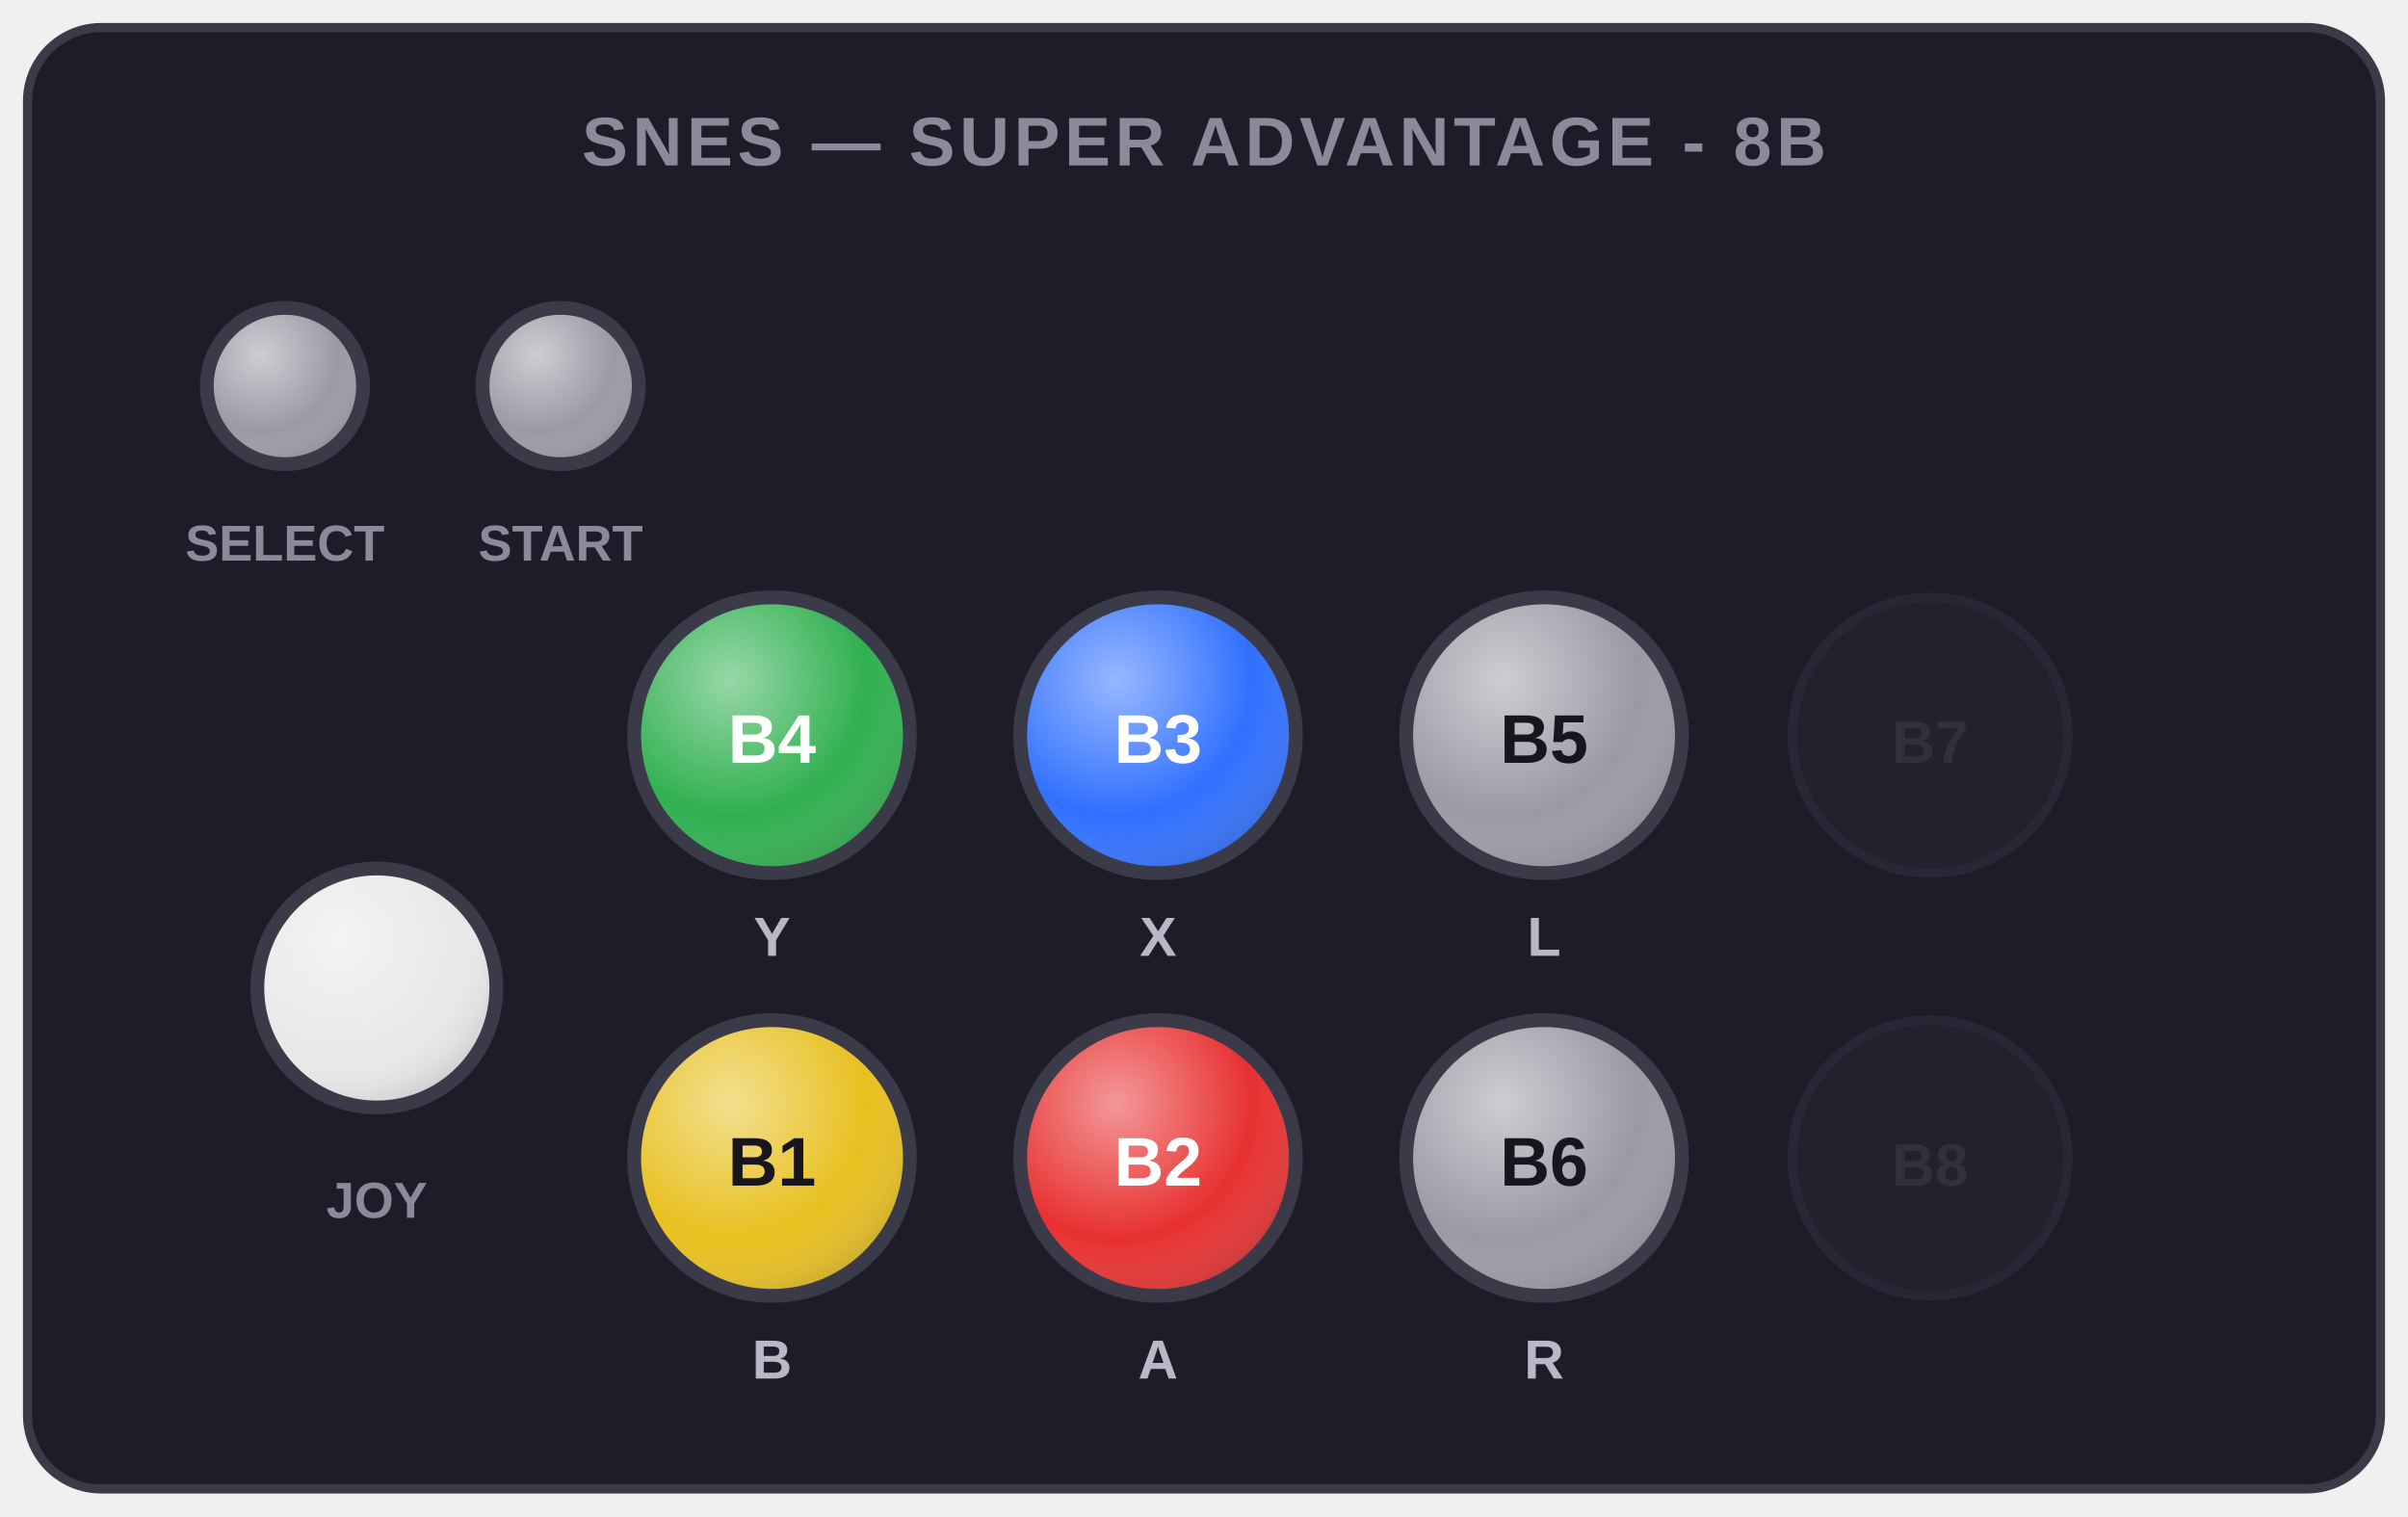
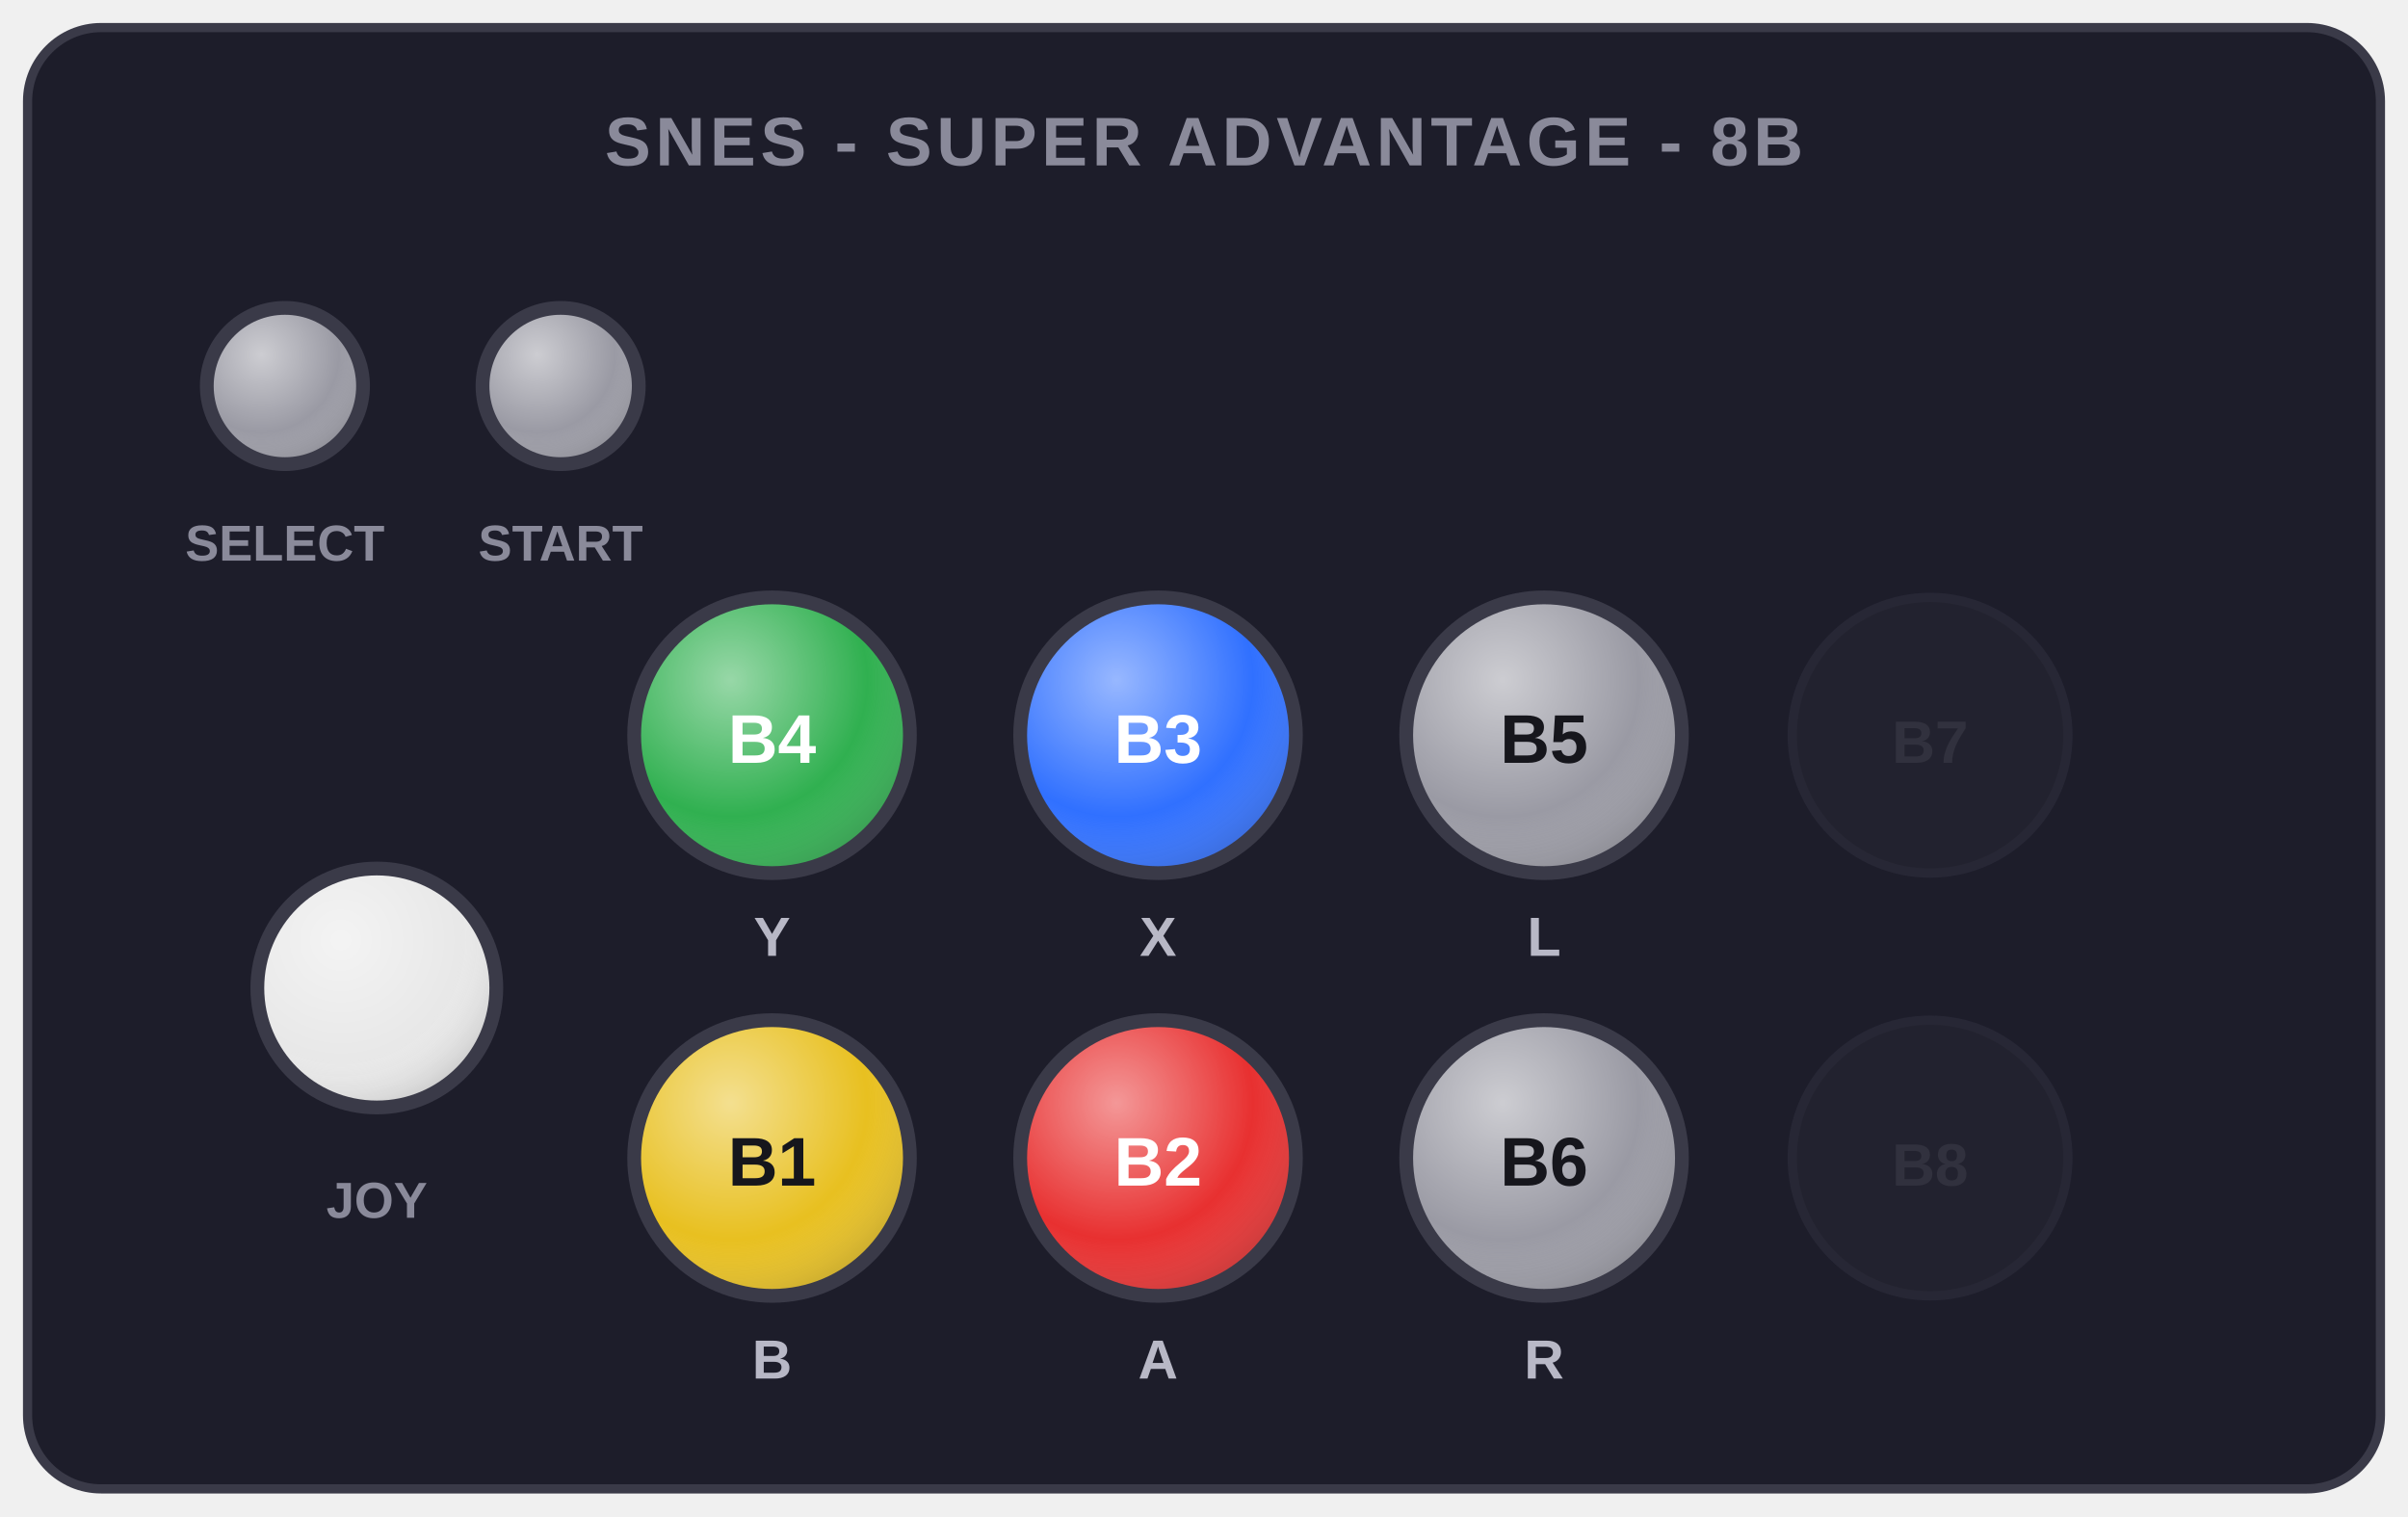
<svg xmlns="http://www.w3.org/2000/svg" viewBox="0 0 524 330" font-family="Segoe UI, Arial, sans-serif">
  <defs>
    <radialGradient id="dome" cx="0.35" cy="0.3" r="0.9">
      <stop offset="0" stop-color="#ffffff" stop-opacity="0.5" />
      <stop offset="0.55" stop-color="#ffffff" stop-opacity="0" />
      <stop offset="1" stop-color="#000000" stop-opacity="0.35" />
    </radialGradient>
  </defs>
  <rect x="6" y="6" width="512" height="318" rx="16" fill="#1d1d2a" stroke="#3a3a48" stroke-width="2" />
-   <text x="262" y="36" text-anchor="middle" fill="#8a8a9a" font-size="15" font-weight="bold" letter-spacing="1">SNES — SUPER ADVANTAGE - 8B</text>
+   <text x="262" y="36" text-anchor="middle" fill="#8a8a9a" font-size="15" font-weight="bold" letter-spacing="1">SNES - SUPER ADVANTAGE - 8B</text>
  <circle cx="62" cy="84" r="17" fill="#9a9aa4" />
  <circle cx="62" cy="84" r="17" fill="url(#dome)" />
  <circle cx="62" cy="84" r="17" fill="none" stroke="#3a3a48" stroke-width="3" />
  <text x="62" y="122" text-anchor="middle" fill="#8a8a9a" font-size="11" font-weight="bold">SELECT</text>
  <circle cx="122" cy="84" r="17" fill="#9a9aa4" />
  <circle cx="122" cy="84" r="17" fill="url(#dome)" />
  <circle cx="122" cy="84" r="17" fill="none" stroke="#3a3a48" stroke-width="3" />
  <text x="122" y="122" text-anchor="middle" fill="#8a8a9a" font-size="11" font-weight="bold">START</text>
  <circle cx="82" cy="215" r="26" fill="#e8e8e8" />
  <circle cx="82" cy="215" r="26" fill="url(#dome)" />
  <circle cx="82" cy="215" r="26" fill="none" stroke="#3a3a48" stroke-width="3" />
  <text x="82" y="265" text-anchor="middle" fill="#8a8a9a" font-size="11" font-weight="bold">JOY</text>
  <circle cx="168" cy="160" r="30" fill="#30b050" />
  <circle cx="168" cy="160" r="30" fill="url(#dome)" />
  <circle cx="168" cy="160" r="30" fill="none" stroke="#3a3a48" stroke-width="3" />
  <text x="168" y="166" text-anchor="middle" fill="#ffffff" font-size="15" font-weight="bold">B4</text>
  <text x="168" y="208" text-anchor="middle" fill="#b8b8c6" font-size="12" font-weight="bold">Y</text>
  <circle cx="252" cy="160" r="30" fill="#3070ff" />
  <circle cx="252" cy="160" r="30" fill="url(#dome)" />
  <circle cx="252" cy="160" r="30" fill="none" stroke="#3a3a48" stroke-width="3" />
  <text x="252" y="166" text-anchor="middle" fill="#ffffff" font-size="15" font-weight="bold">B3</text>
  <text x="252" y="208" text-anchor="middle" fill="#b8b8c6" font-size="12" font-weight="bold">X</text>
  <circle cx="336" cy="160" r="30" fill="#9a9aa4" />
  <circle cx="336" cy="160" r="30" fill="url(#dome)" />
  <circle cx="336" cy="160" r="30" fill="none" stroke="#3a3a48" stroke-width="3" />
  <text x="336" y="166" text-anchor="middle" fill="#16161c" font-size="15" font-weight="bold">B5</text>
  <text x="336" y="208" text-anchor="middle" fill="#b8b8c6" font-size="12" font-weight="bold">L</text>
  <g opacity="0.18">
    <circle cx="420" cy="160" r="30" fill="#3a3a48" />
    <circle cx="420" cy="160" r="30" fill="none" stroke="#55556a" stroke-width="2" />
    <text x="420" y="166" text-anchor="middle" fill="#8a8a9a" font-size="13" font-weight="bold">B7</text>
  </g>
  <circle cx="168" cy="252" r="30" fill="#e8c020" />
  <circle cx="168" cy="252" r="30" fill="url(#dome)" />
  <circle cx="168" cy="252" r="30" fill="none" stroke="#3a3a48" stroke-width="3" />
  <text x="168" y="258" text-anchor="middle" fill="#16161c" font-size="15" font-weight="bold">B1</text>
  <text x="168" y="300" text-anchor="middle" fill="#b8b8c6" font-size="12" font-weight="bold">B</text>
  <circle cx="252" cy="252" r="30" fill="#e83030" />
  <circle cx="252" cy="252" r="30" fill="url(#dome)" />
  <circle cx="252" cy="252" r="30" fill="none" stroke="#3a3a48" stroke-width="3" />
  <text x="252" y="258" text-anchor="middle" fill="#ffffff" font-size="15" font-weight="bold">B2</text>
  <text x="252" y="300" text-anchor="middle" fill="#b8b8c6" font-size="12" font-weight="bold">A</text>
  <circle cx="336" cy="252" r="30" fill="#9a9aa4" />
  <circle cx="336" cy="252" r="30" fill="url(#dome)" />
  <circle cx="336" cy="252" r="30" fill="none" stroke="#3a3a48" stroke-width="3" />
  <text x="336" y="258" text-anchor="middle" fill="#16161c" font-size="15" font-weight="bold">B6</text>
  <text x="336" y="300" text-anchor="middle" fill="#b8b8c6" font-size="12" font-weight="bold">R</text>
  <g opacity="0.18">
    <circle cx="420" cy="252" r="30" fill="#3a3a48" />
    <circle cx="420" cy="252" r="30" fill="none" stroke="#55556a" stroke-width="2" />
    <text x="420" y="258" text-anchor="middle" fill="#8a8a9a" font-size="13" font-weight="bold">B8</text>
  </g>
</svg>
